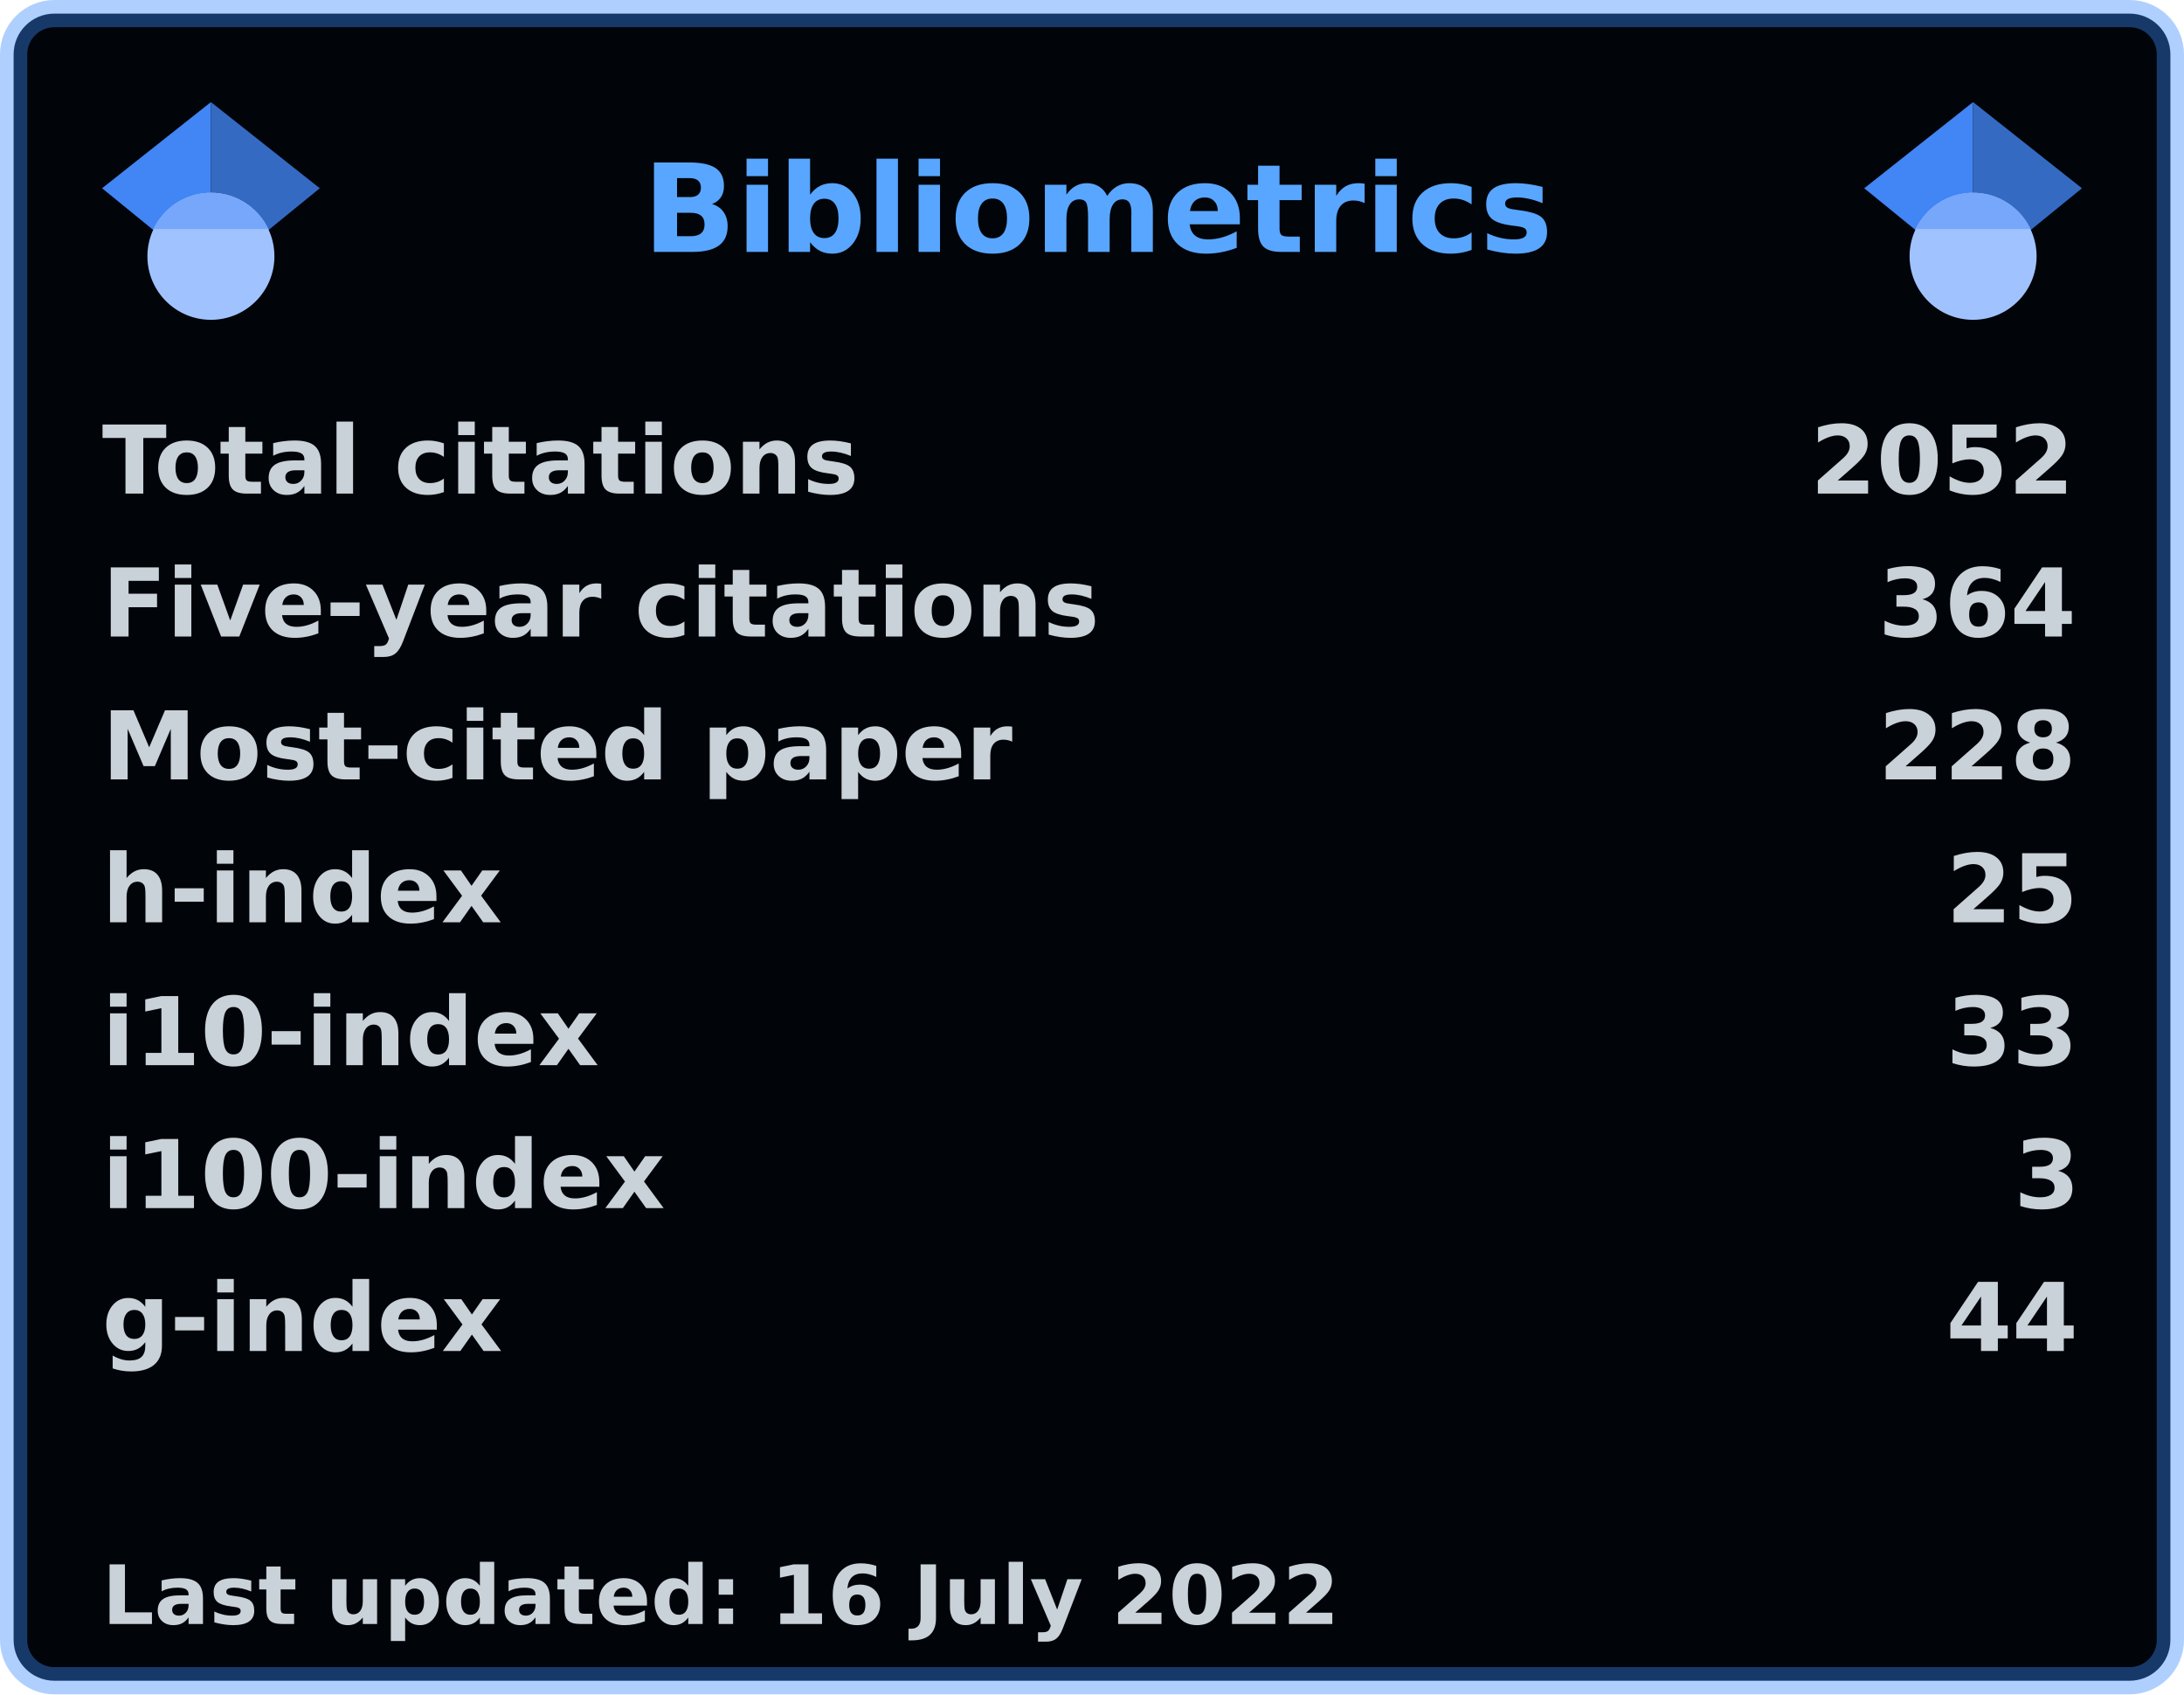
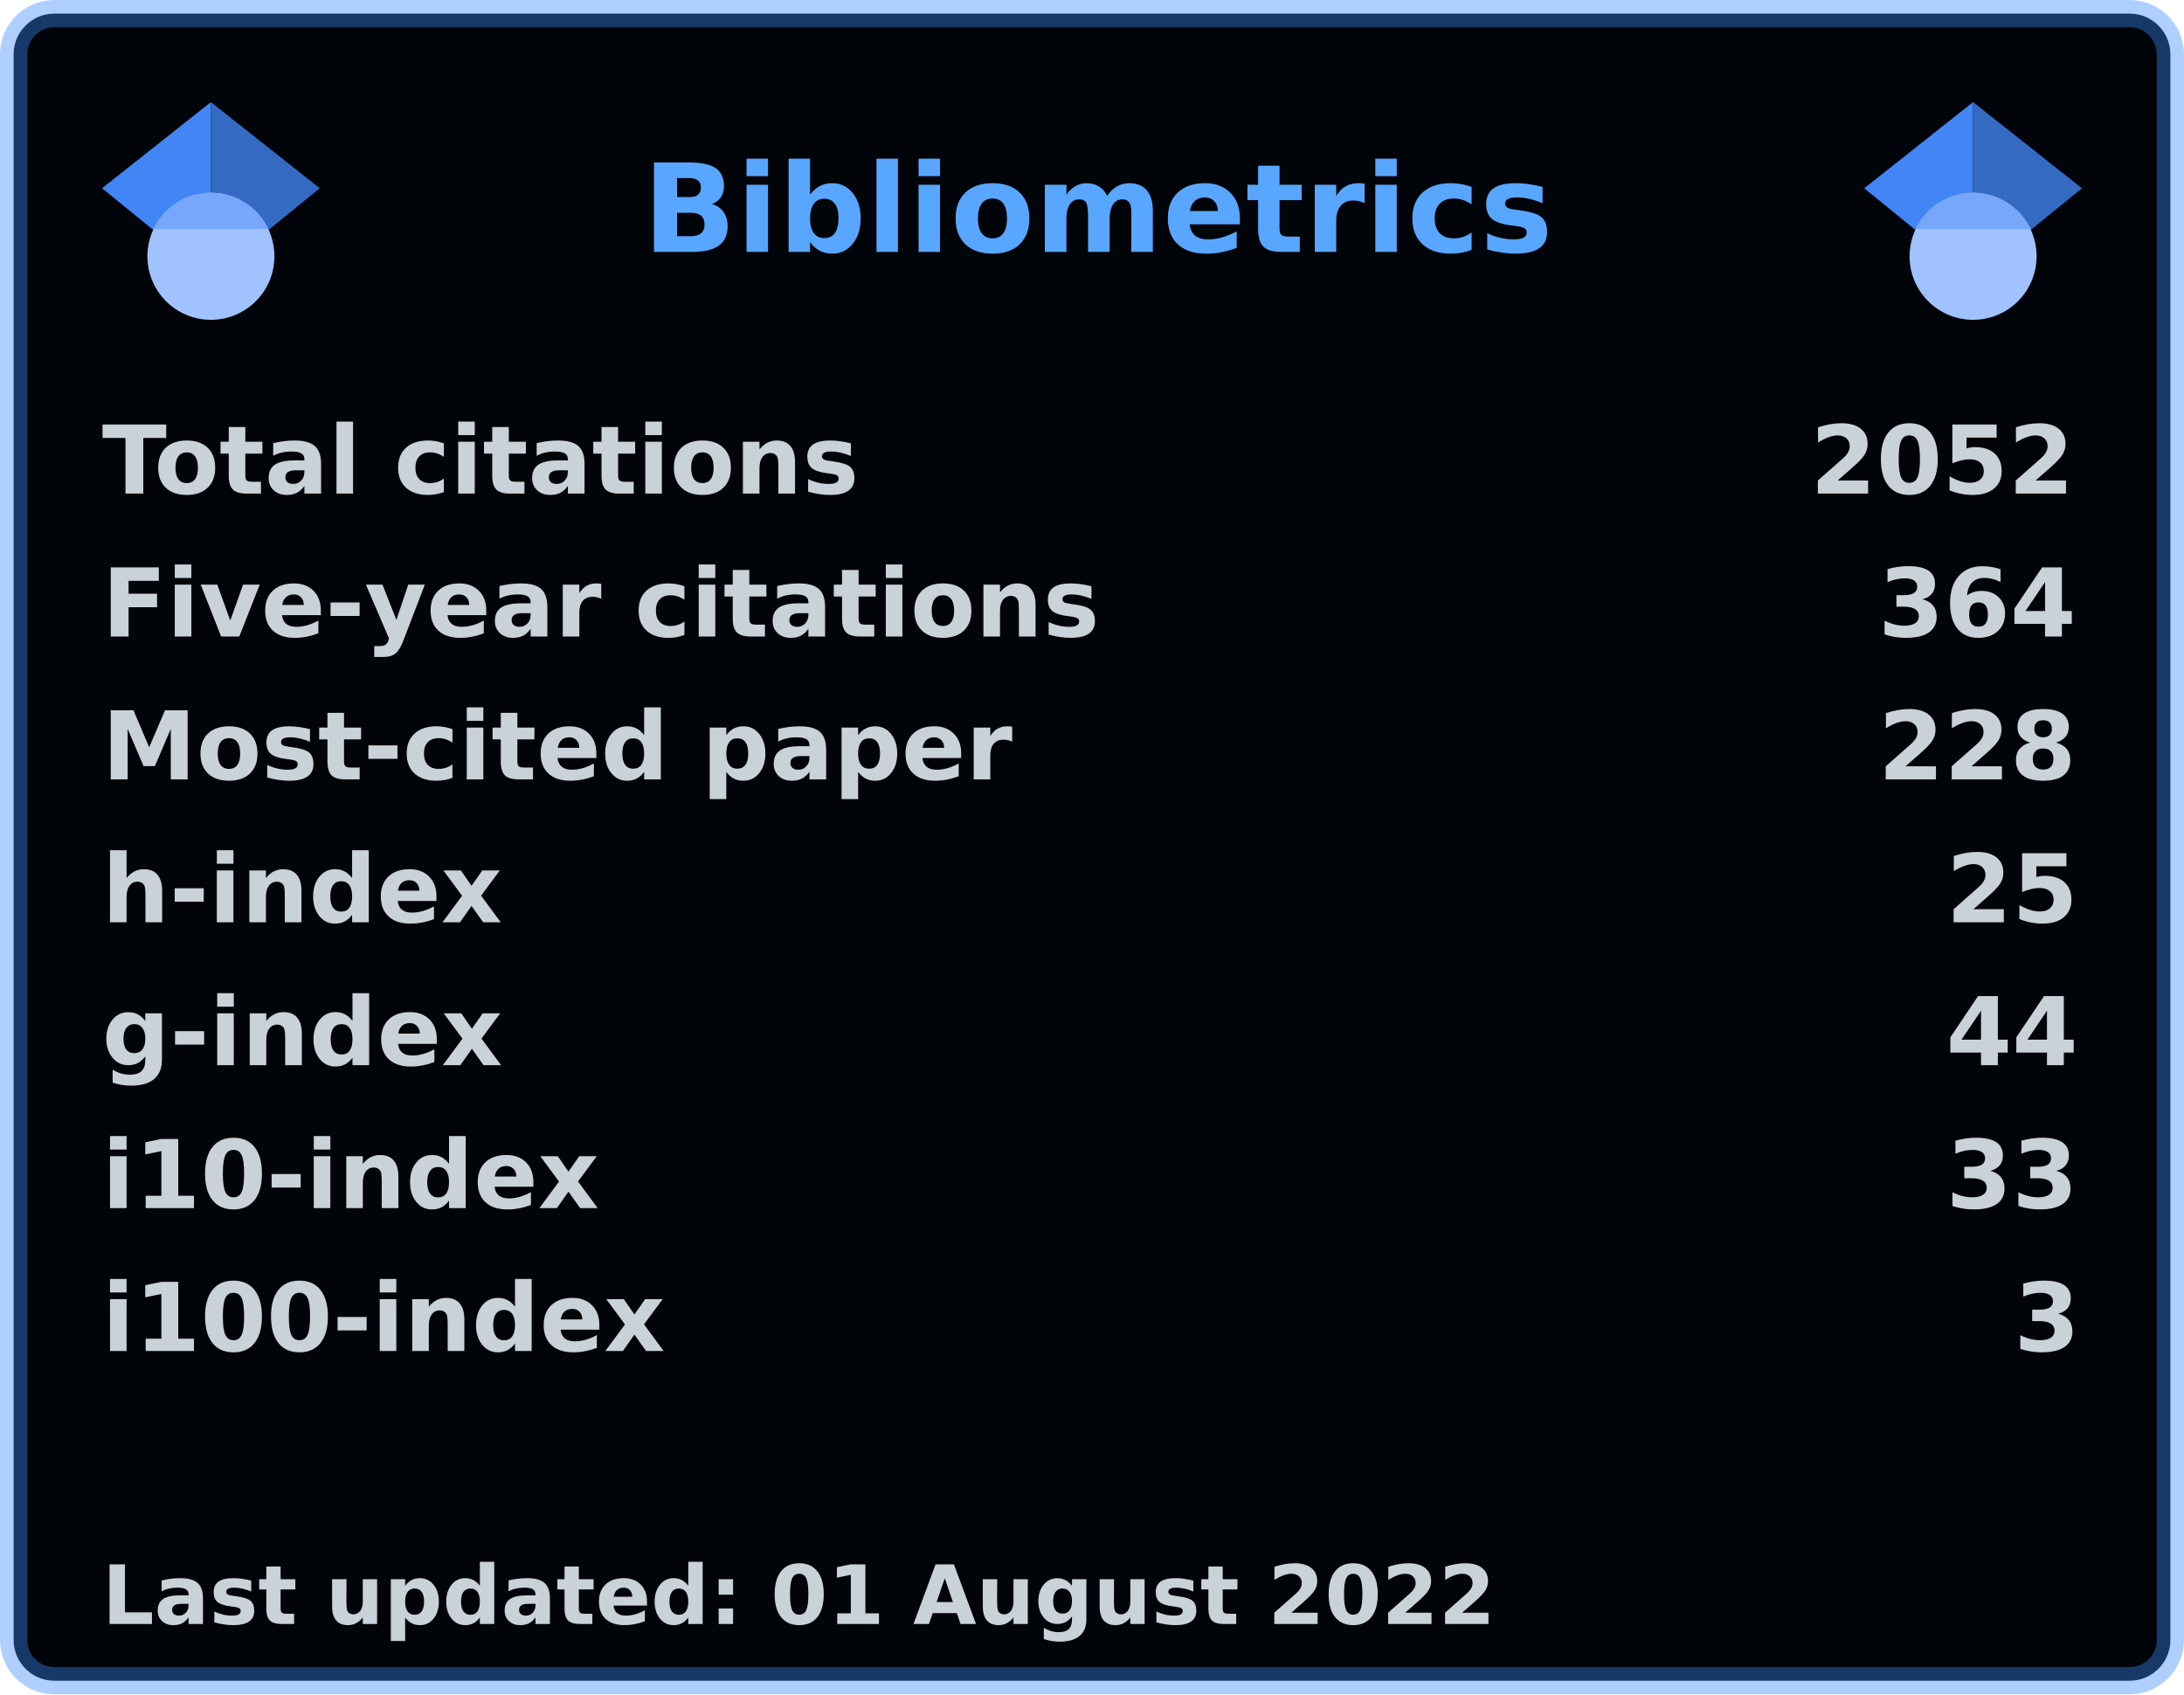
<svg xmlns="http://www.w3.org/2000/svg" width="321" height="249" viewBox="0 0 321 249" lang="en" xml:lang="en">
  <rect x="2" y="2" stroke-width="4" rx="6" width="317" height="245" stroke="rgba(56,139,253,0.4)" fill="#010409" />
  <g font-weight="600" font-size="110pt" font-family="Verdana,Geneva,DejaVu Sans,sans-serif" text-rendering="geometricPrecision">
    <text x="768" y="301" lengthAdjust="spacingAndGlyphs" textLength="1074" transform="scale(0.123)" fill="#58a6ff">Bibliometrics</text>
    <g fill="#c9d1d9">
      <g transform="translate(15, 60)">
        <g transform="scale(0.095)">
          <text lengthAdjust="spacingAndGlyphs" textLength="1170" x="0" y="132">Total citations</text>
          <text lengthAdjust="spacingAndGlyphs" textLength="420" x="2643" y="132">2052</text>
        </g>
      </g>
      <g transform="translate(15, 81)">
        <g transform="scale(0.095)">
          <text lengthAdjust="spacingAndGlyphs" textLength="1524" x="0" y="132">Five-year citations</text>
          <text lengthAdjust="spacingAndGlyphs" textLength="315" x="2748" y="132">364</text>
        </g>
      </g>
      <g transform="translate(15, 102)">
        <g transform="scale(0.095)">
          <text lengthAdjust="spacingAndGlyphs" textLength="1395" x="0" y="132">Most-cited paper</text>
          <text lengthAdjust="spacingAndGlyphs" textLength="315" x="2748" y="132">228</text>
        </g>
      </g>
      <g transform="translate(15, 123)">
        <g transform="scale(0.095)">
          <text lengthAdjust="spacingAndGlyphs" textLength="621" x="0" y="132">h-index</text>
          <text lengthAdjust="spacingAndGlyphs" textLength="210" x="2853" y="132">25</text>
        </g>
      </g>
      <g transform="translate(15, 144)">
        <g transform="scale(0.095)">
+           <text lengthAdjust="spacingAndGlyphs" textLength="621" x="0" y="132">g-index</text>
+           <text lengthAdjust="spacingAndGlyphs" textLength="210" x="2853" y="132">44</text>
+         </g>
+       </g>
+       <g transform="translate(15, 165)">
+         <g transform="scale(0.095)">
          <text lengthAdjust="spacingAndGlyphs" textLength="772" x="0" y="132">i10-index</text>
          <text lengthAdjust="spacingAndGlyphs" textLength="210" x="2853" y="132">33</text>
        </g>
      </g>
-       <g transform="translate(15, 165)">
+       <g transform="translate(15, 186)">
        <g transform="scale(0.095)">
          <text lengthAdjust="spacingAndGlyphs" textLength="878" x="0" y="132">i100-index</text>
          <text lengthAdjust="spacingAndGlyphs" textLength="105" x="2958" y="132">3</text>
        </g>
      </g>
-       <g transform="translate(15, 186)">
-         <g transform="scale(0.095)">
-           <text lengthAdjust="spacingAndGlyphs" textLength="621" x="0" y="132">g-index</text>
-           <text lengthAdjust="spacingAndGlyphs" textLength="210" x="2853" y="132">44</text>
-         </g>
-       </g>
      <g transform="translate(15, 228)">
        <g transform="scale(0.082)">
-           <text lengthAdjust="spacingAndGlyphs" textLength="2217" x="0" y="130">Last updated: 16 July 2022</text>
+           <text lengthAdjust="spacingAndGlyphs" textLength="2496" x="0" y="130">Last updated: 01 August 2022</text>
        </g>
      </g>
      <svg x="15" y="15" width="32" height="32" viewBox="0 0 512 512">
        <path fill="#4285f4" d="M256 411.12L0 202.667 256 0z" />
        <path fill="#356ac3" d="M256 411.12l256-208.453L256 0z" />
        <circle fill="#a0c3ff" cx="256" cy="362.667" r="149.333" />
        <path fill="#76a7fa" d="M121.037 298.667c23.968-50.453 75.392-85.334 134.963-85.334s110.995 34.881 134.963 85.334H121.037z" />
      </svg>
      <svg x="274" y="15" width="32" height="32" viewBox="0 0 512 512">
        <path fill="#4285f4" d="M256 411.12L0 202.667 256 0z" />
        <path fill="#356ac3" d="M256 411.12l256-208.453L256 0z" />
        <circle fill="#a0c3ff" cx="256" cy="362.667" r="149.333" />
        <path fill="#76a7fa" d="M121.037 298.667c23.968-50.453 75.392-85.334 134.963-85.334s110.995 34.881 134.963 85.334H121.037z" />
      </svg>
    </g>
  </g>
</svg>
